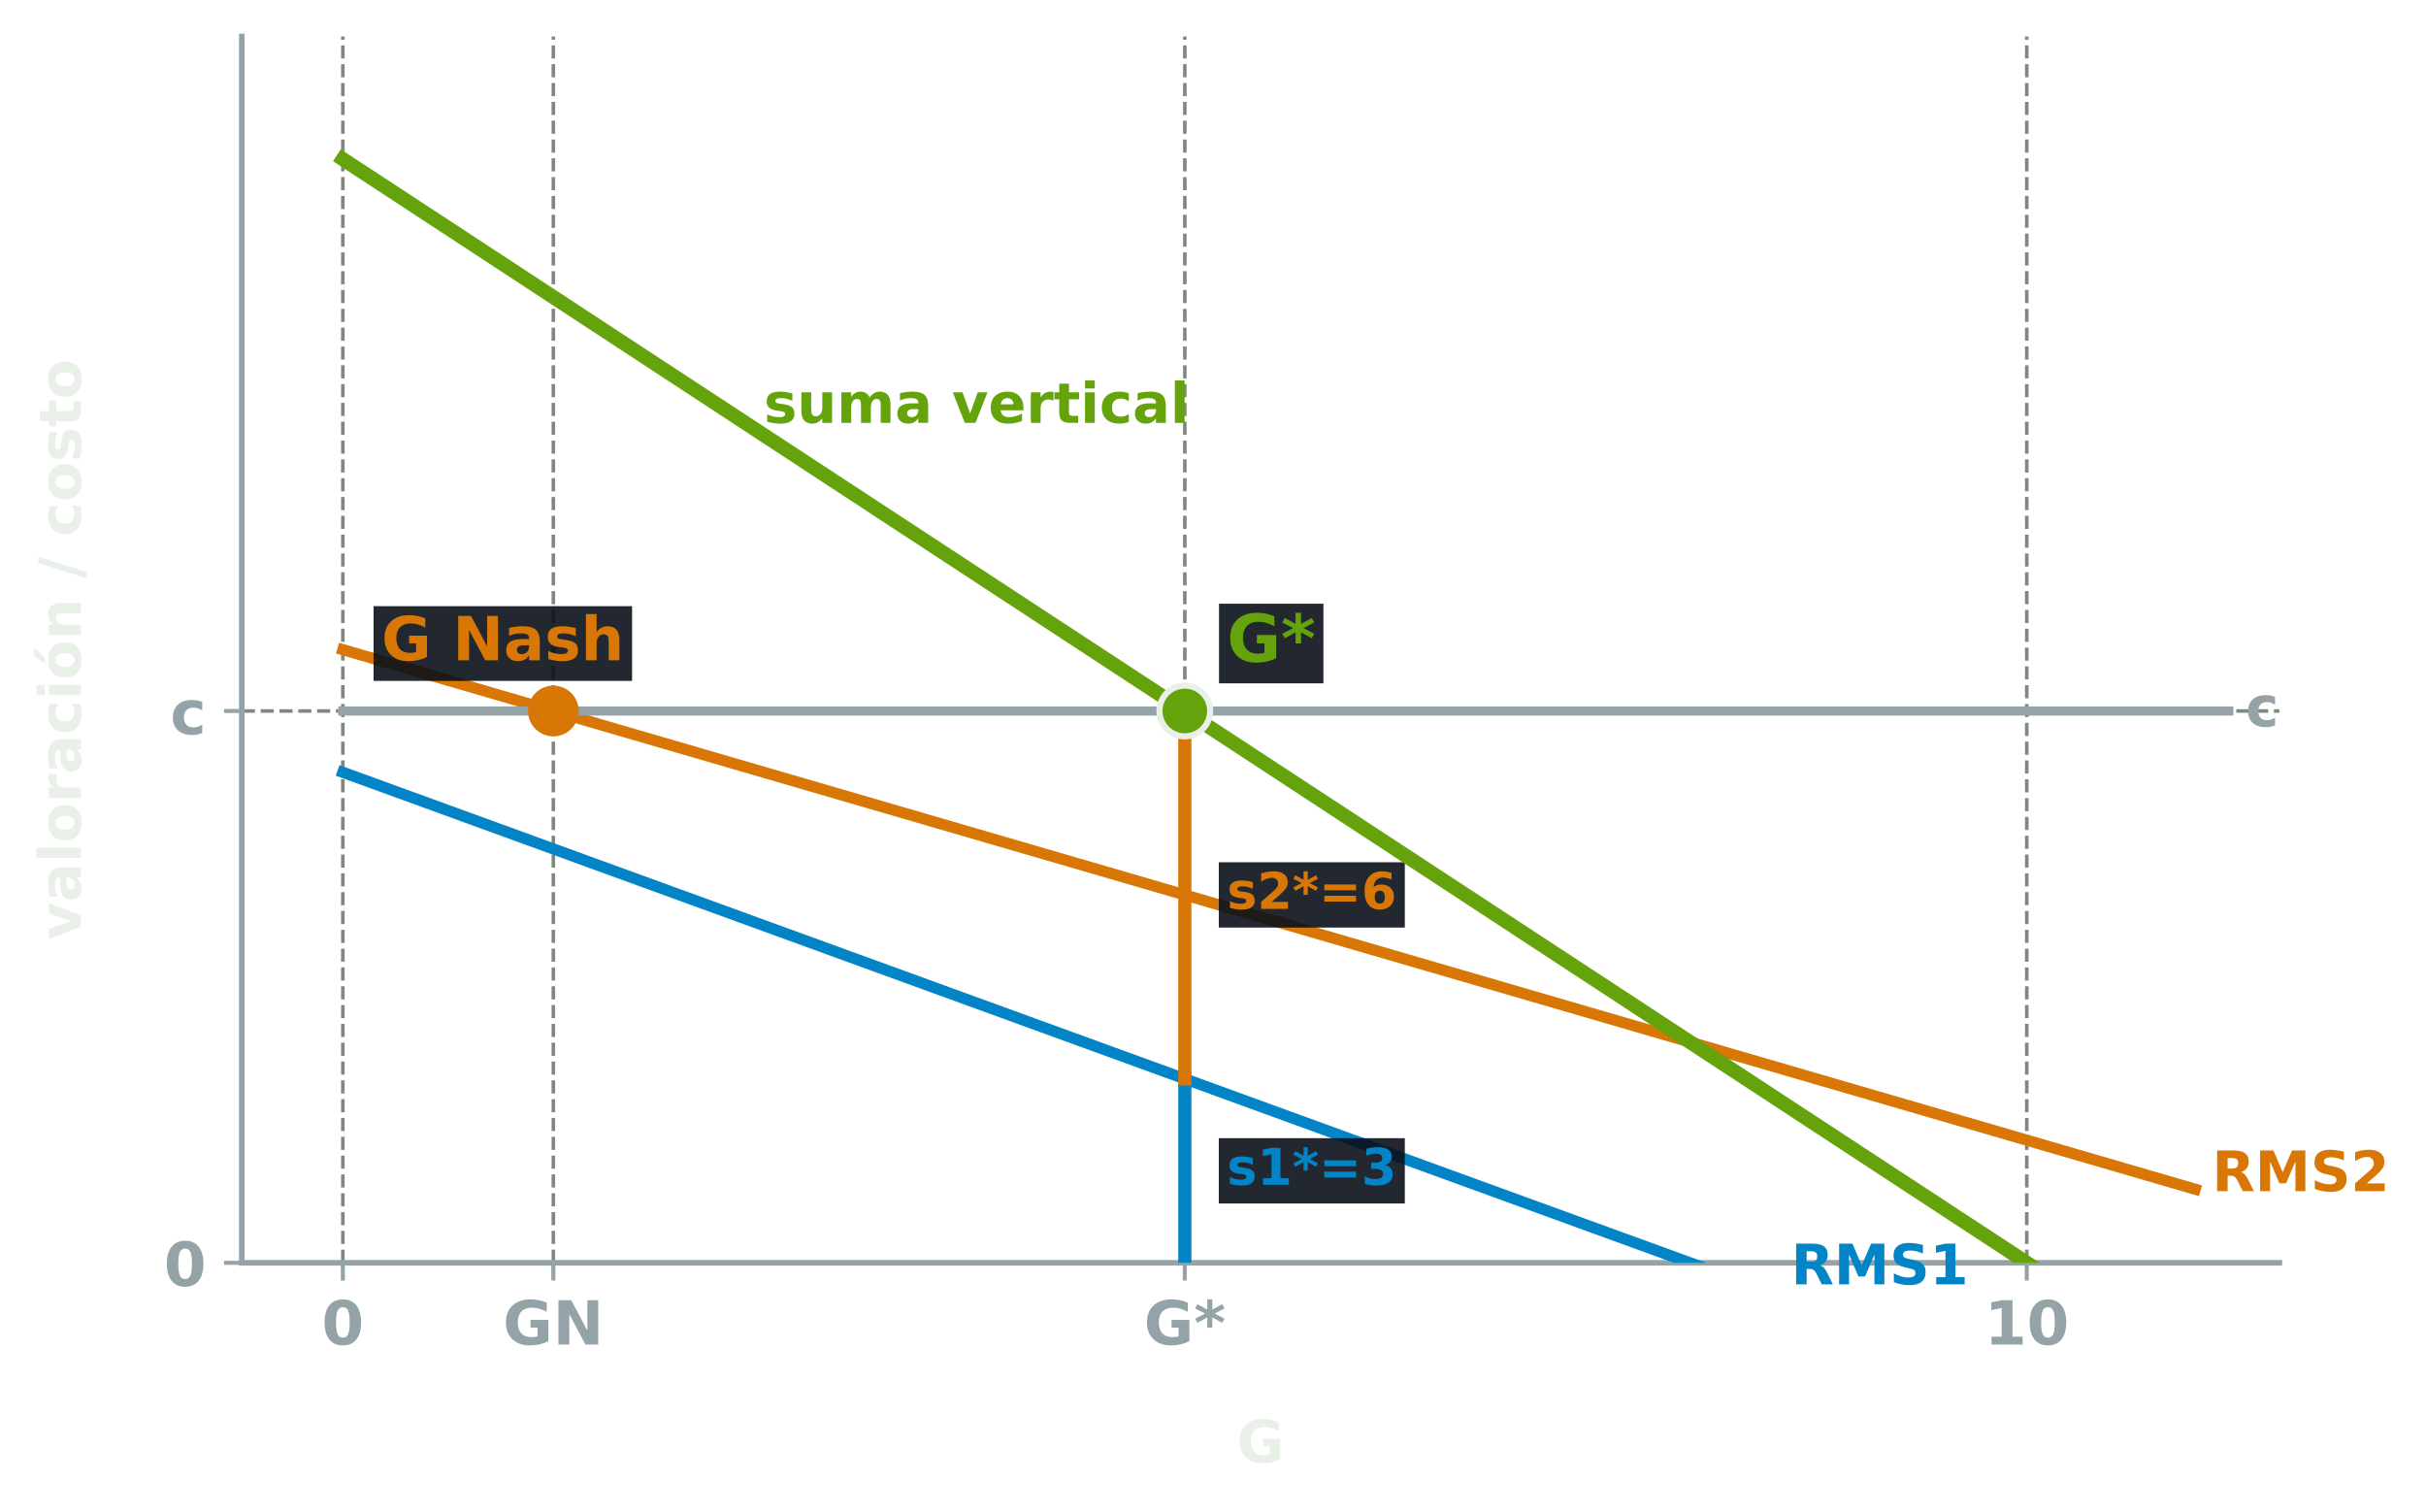
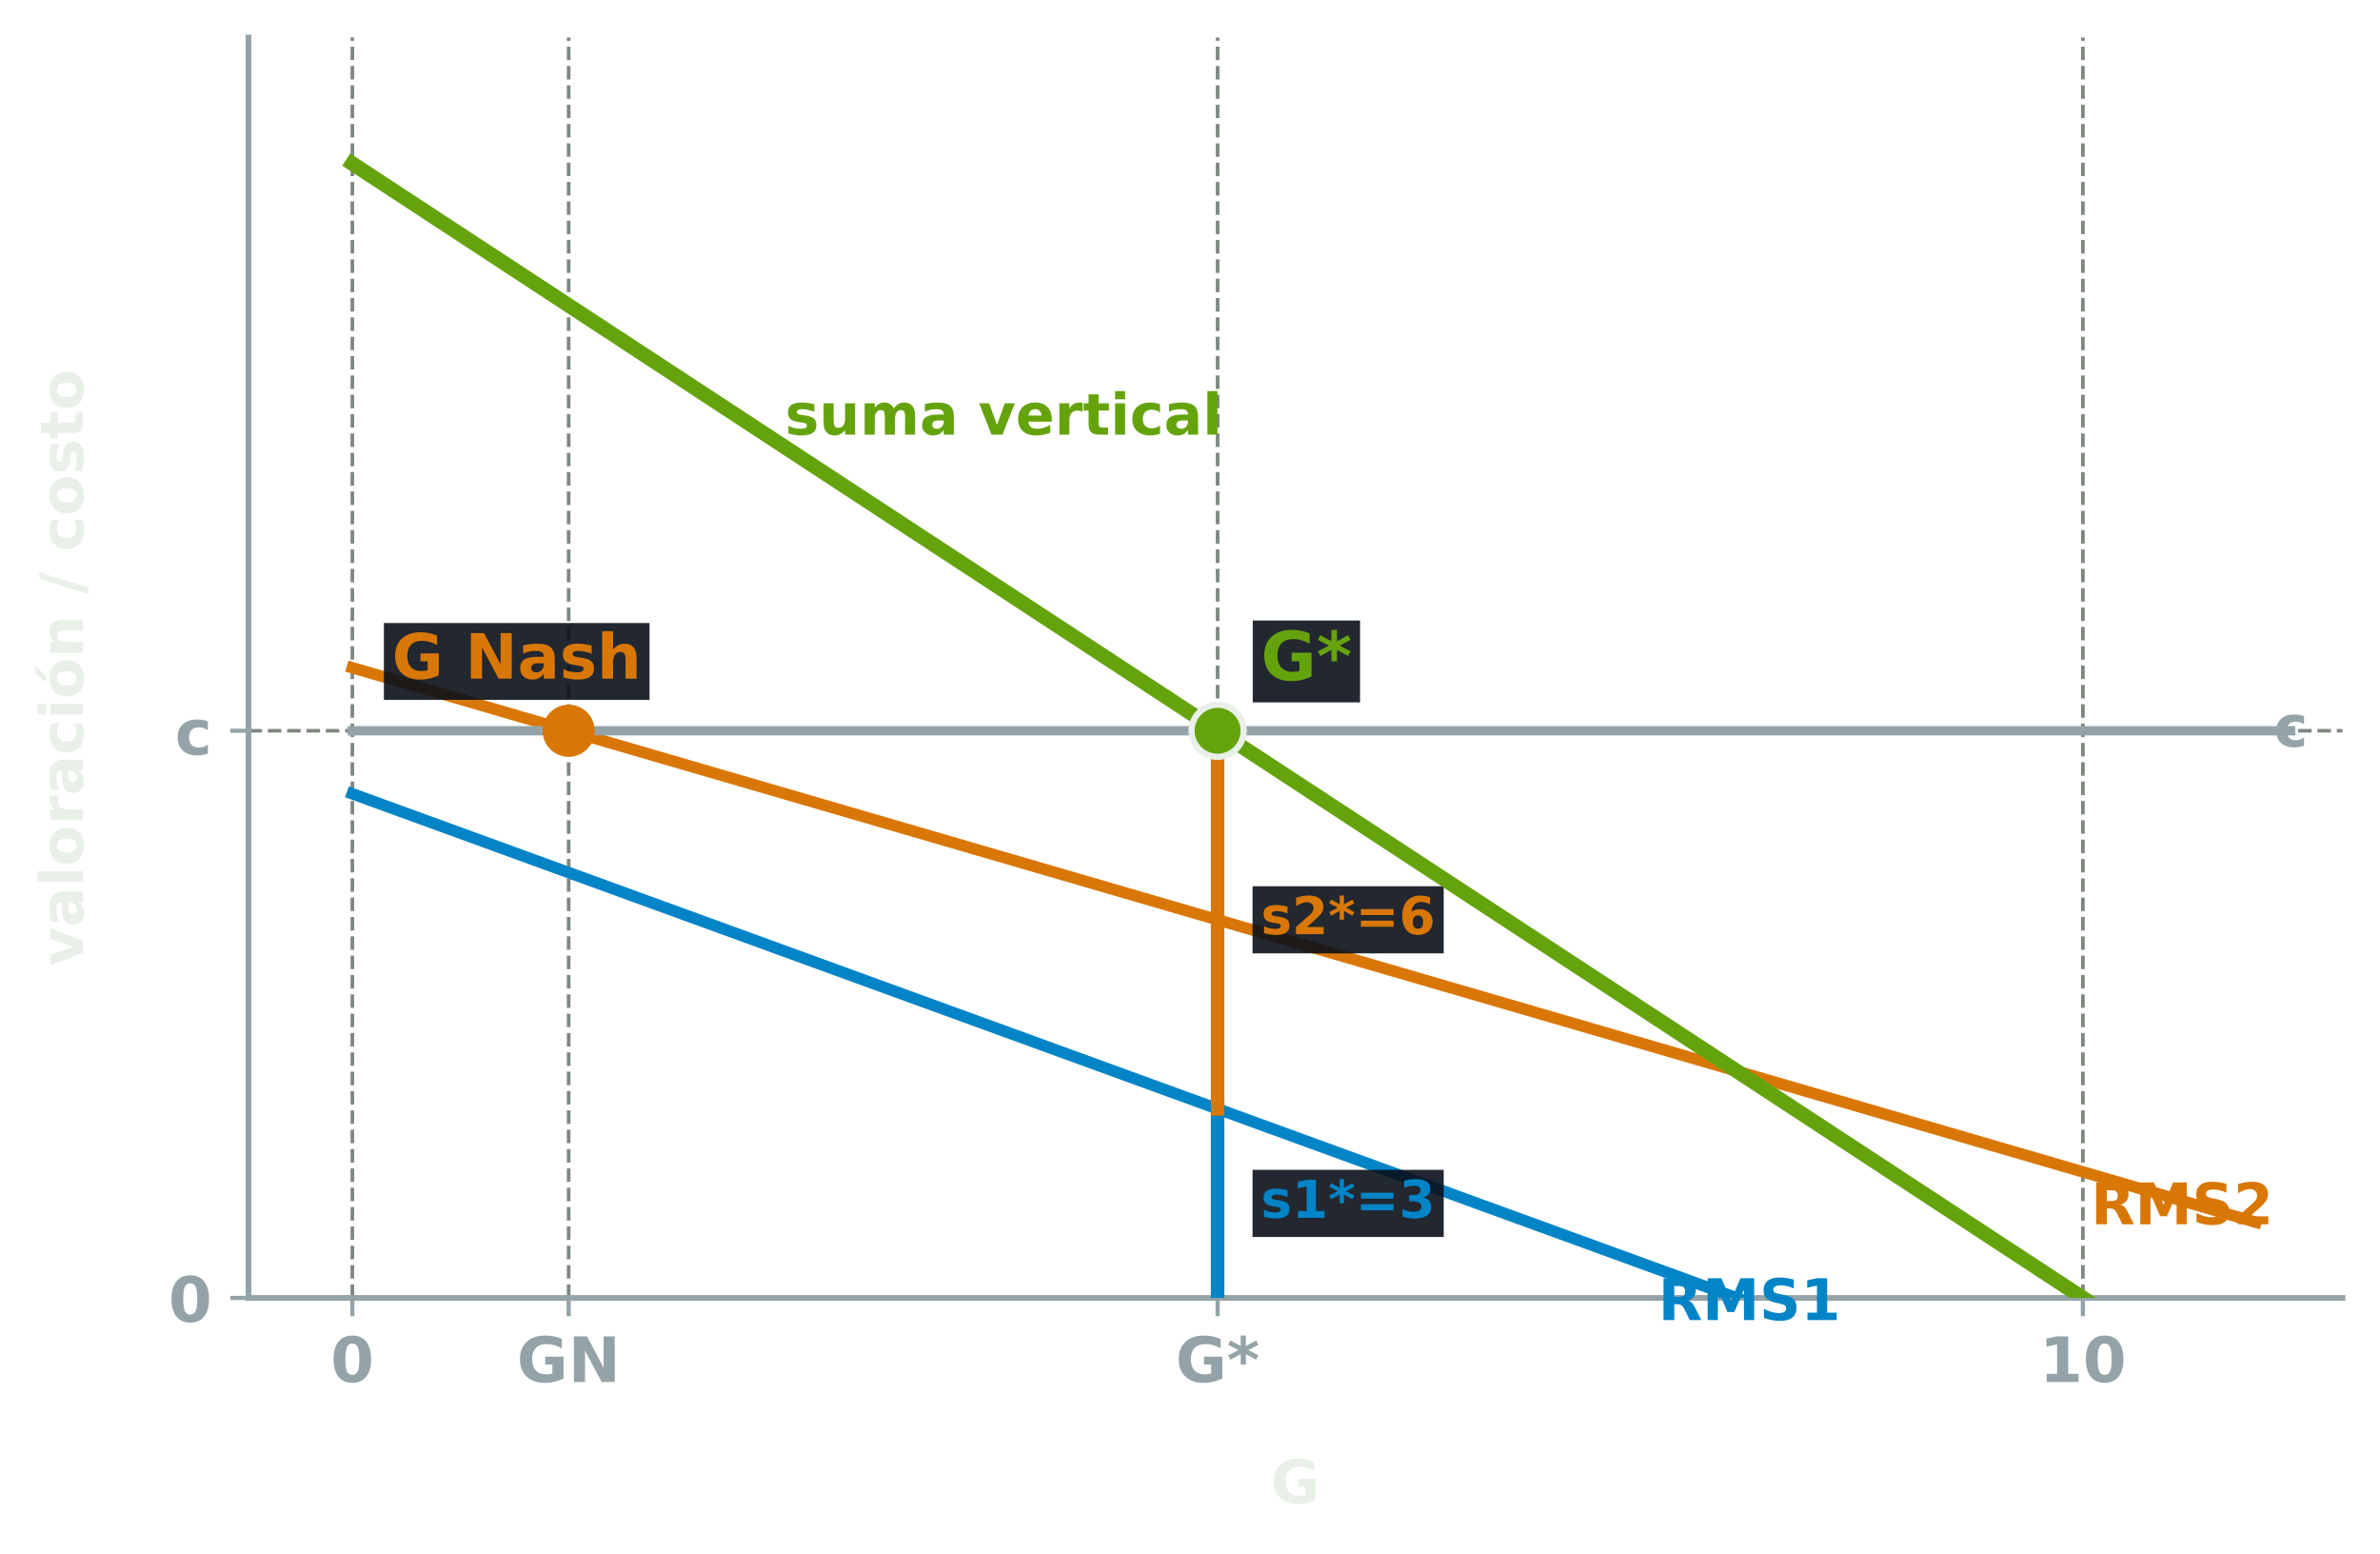
- <svg xmlns="http://www.w3.org/2000/svg" xmlns:xlink="http://www.w3.org/1999/xlink" width="478.35pt" height="297.92pt" viewBox="0 0 478.35 297.92" version="1.1">
+ <svg xmlns="http://www.w3.org/2000/svg" xmlns:xlink="http://www.w3.org/1999/xlink" width="456.639pt" height="297.92pt" viewBox="0 0 456.639 297.92" version="1.1">
  <defs>
    <style type="text/css">*{stroke-linejoin: round; stroke-linecap: butt}</style>
  </defs>
  <g id="figure_1">
    <g id="patch_1">
-       <path d="M 0 297.92  L 478.35 297.92  L 478.35 0  L 0 0  L 0 297.92  z " style="fill: none; opacity: 0" />
+       <path d="M 0 297.92  L 456.639 297.92  L 456.639 0  L 0 0  L 0 297.92  z " style="fill: none; opacity: 0" />
    </g>
    <g id="axes_1">
      <g id="patch_2">
        <path d="M 47.679 248.976  L 449.439 248.976  L 449.439 7.2  L 47.679 7.2  L 47.679 248.976  z " style="fill: none" />
      </g>
      <g id="matplotlib.axis_1">
        <g id="xtick_1">
          <g id="line2d_1">
            <path d="M 67.601 248.976  L 67.601 7.2  " clip-path="url(#p996959682b)" style="fill: none; stroke-dasharray: 2.59,1.12; stroke-dashoffset: 0; stroke: #2a3a2a; stroke-opacity: 0.6; stroke-width: 0.7" />
          </g>
          <g id="line2d_2">
            <defs>
              <path id="m409fbe080f" d="M 0 0  L 0 3.5  " style="stroke: #94a3a8; stroke-width: 0.8" />
            </defs>
            <g>
              <use xlink:href="#m409fbe080f" x="67.601" y="248.976" style="fill: #94a3a8; stroke: #94a3a8; stroke-width: 0.8" />
            </g>
          </g>
          <g id="text_1">
            <g style="fill: #94a3a8" transform="translate(63.42652 265.0941) scale(0.12 -0.12)">
              <defs>
                <path id="DejaVuSans-Bold-30" d="M 2944 2338  Q 2944 3213 2780 3570  Q 2616 3928 2228 3928  Q 1841 3928 1675 3570  Q 1509 3213 1509 2338  Q 1509 1453 1675 1090  Q 1841 728 2228 728  Q 2613 728 2778 1090  Q 2944 1453 2944 2338  z M 4147 2328  Q 4147 1169 3647 539  Q 3147 -91 2228 -91  Q 1306 -91 806 539  Q 306 1169 306 2328  Q 306 3491 806 4120  Q 1306 4750 2228 4750  Q 3147 4750 3647 4120  Q 4147 3491 4147 2328  z " transform="scale(0.015625)" />
              </defs>
              <use xlink:href="#DejaVuSans-Bold-30" />
            </g>
          </g>
        </g>
        <g id="xtick_2">
          <g id="line2d_3">
            <path d="M 109.105 248.976  L 109.105 7.2  " clip-path="url(#p996959682b)" style="fill: none; stroke-dasharray: 2.59,1.12; stroke-dashoffset: 0; stroke: #2a3a2a; stroke-opacity: 0.6; stroke-width: 0.7" />
          </g>
          <g id="line2d_4">
            <g>
              <use xlink:href="#m409fbe080f" x="109.105" y="248.976" style="fill: #94a3a8; stroke: #94a3a8; stroke-width: 0.8" />
            </g>
          </g>
          <g id="text_2">
            <g style="fill: #94a3a8" transform="translate(99.1594 265.0941) scale(0.12 -0.12)">
              <defs>
                <path id="DejaVuSans-Bold-47" d="M 4781 347  Q 4331 128 3847 18  Q 3363 -91 2847 -91  Q 1681 -91 1000 561  Q 319 1213 319 2328  Q 319 3456 1012 4103  Q 1706 4750 2913 4750  Q 3378 4750 3804 4662  Q 4231 4575 4609 4403  L 4609 3438  Q 4219 3659 3833 3768  Q 3447 3878 3059 3878  Q 2341 3878 1952 3476  Q 1563 3075 1563 2328  Q 1563 1588 1938 1184  Q 2313 781 3003 781  Q 3191 781 3352 804  Q 3513 828 3641 878  L 3641 1784  L 2906 1784  L 2906 2591  L 4781 2591  L 4781 347  z " transform="scale(0.015625)" />
                <path id="DejaVuSans-Bold-4e" d="M 588 4666  L 1931 4666  L 3628 1466  L 3628 4666  L 4769 4666  L 4769 0  L 3425 0  L 1728 3200  L 1728 0  L 588 0  L 588 4666  z " transform="scale(0.015625)" />
              </defs>
              <use xlink:href="#DejaVuSans-Bold-47" />
              <use xlink:href="#DejaVuSans-Bold-4e" x="82.08" />
            </g>
          </g>
        </g>
        <g id="xtick_3">
          <g id="line2d_5">
            <path d="M 233.618 248.976  L 233.618 7.2  " clip-path="url(#p996959682b)" style="fill: none; stroke-dasharray: 2.59,1.12; stroke-dashoffset: 0; stroke: #2a3a2a; stroke-opacity: 0.6; stroke-width: 0.7" />
          </g>
          <g id="line2d_6">
            <g>
              <use xlink:href="#m409fbe080f" x="233.618" y="248.976" style="fill: #94a3a8; stroke: #94a3a8; stroke-width: 0.8" />
            </g>
          </g>
          <g id="text_3">
            <g style="fill: #94a3a8" transform="translate(225.5552 265.0941) scale(0.12 -0.12)">
              <defs>
                <path id="DejaVuSans-Bold-2a" d="M 3219 3803  L 2188 3263  L 3219 2719  L 2981 2278  L 1941 2853  L 1941 1778  L 1409 1778  L 1409 2853  L 366 2278  L 128 2719  L 1172 3263  L 128 3803  L 366 4244  L 1409 3675  L 1409 4750  L 1941 4750  L 1941 3675  L 2981 4244  L 3219 3803  z " transform="scale(0.015625)" />
              </defs>
              <use xlink:href="#DejaVuSans-Bold-47" />
              <use xlink:href="#DejaVuSans-Bold-2a" x="82.08" />
            </g>
          </g>
        </g>
        <g id="xtick_4">
          <g id="line2d_7">
            <path d="M 399.634 248.976  L 399.634 7.2  " clip-path="url(#p996959682b)" style="fill: none; stroke-dasharray: 2.59,1.12; stroke-dashoffset: 0; stroke: #2a3a2a; stroke-opacity: 0.6; stroke-width: 0.7" />
          </g>
          <g id="line2d_8">
            <g>
              <use xlink:href="#m409fbe080f" x="399.634" y="248.976" style="fill: #94a3a8; stroke: #94a3a8; stroke-width: 0.8" />
            </g>
          </g>
          <g id="text_4">
            <g style="fill: #94a3a8" transform="translate(391.2849 265.0941) scale(0.12 -0.12)">
              <defs>
                <path id="DejaVuSans-Bold-31" d="M 750 831  L 1813 831  L 1813 3847  L 722 3622  L 722 4441  L 1806 4666  L 2950 4666  L 2950 831  L 4013 831  L 4013 0  L 750 0  L 750 831  z " transform="scale(0.015625)" />
              </defs>
              <use xlink:href="#DejaVuSans-Bold-31" />
              <use xlink:href="#DejaVuSans-Bold-30" x="69.58" />
            </g>
          </g>
        </g>
        <g id="text_5">
          <g style="fill: #e8f0e8" transform="translate(243.8397 288.328) scale(0.115 -0.115)">
            <use xlink:href="#DejaVuSans-Bold-47" />
          </g>
        </g>
      </g>
      <g id="matplotlib.axis_2">
        <g id="ytick_1">
          <g id="line2d_9">
            <path d="M 47.679 248.976  L 449.439 248.976  " clip-path="url(#p996959682b)" style="fill: none; stroke-dasharray: 2.59,1.12; stroke-dashoffset: 0; stroke: #2a3a2a; stroke-opacity: 0.6; stroke-width: 0.7" />
          </g>
          <g id="line2d_10">
            <defs>
              <path id="m766cb33b4f" d="M 0 0  L -3.5 0  " style="stroke: #94a3a8; stroke-width: 0.8" />
            </defs>
            <g>
              <use xlink:href="#m766cb33b4f" x="47.679" y="248.976" style="fill: #94a3a8; stroke: #94a3a8; stroke-width: 0.8" />
            </g>
          </g>
          <g id="text_6">
            <g style="fill: #94a3a8" transform="translate(32.32984 253.5351) scale(0.12 -0.12)">
              <use xlink:href="#DejaVuSans-Bold-30" />
            </g>
          </g>
        </g>
        <g id="ytick_2">
          <g id="line2d_11">
            <path d="M 47.679 140.177  L 449.439 140.177  " clip-path="url(#p996959682b)" style="fill: none; stroke-dasharray: 2.59,1.12; stroke-dashoffset: 0; stroke: #2a3a2a; stroke-opacity: 0.6; stroke-width: 0.7" />
          </g>
          <g id="line2d_12">
            <g>
              <use xlink:href="#m766cb33b4f" x="47.679" y="140.177" style="fill: #94a3a8; stroke: #94a3a8; stroke-width: 0.8" />
            </g>
          </g>
          <g id="text_7">
            <g style="fill: #94a3a8" transform="translate(33.56547 144.7359) scale(0.12 -0.12)">
              <defs>
                <path id="DejaVuSans-Bold-63" d="M 3366 3391  L 3366 2478  Q 3138 2634 2908 2709  Q 2678 2784 2431 2784  Q 1963 2784 1702 2511  Q 1441 2238 1441 1747  Q 1441 1256 1702 982  Q 1963 709 2431 709  Q 2694 709 2930 787  Q 3166 866 3366 1019  L 3366 103  Q 3103 6 2833 -42  Q 2563 -91 2291 -91  Q 1344 -91 809 395  Q 275 881 275 1747  Q 275 2613 809 3098  Q 1344 3584 2291 3584  Q 2566 3584 2833 3536  Q 3100 3488 3366 3391  z " transform="scale(0.015625)" />
              </defs>
              <use xlink:href="#DejaVuSans-Bold-63" />
            </g>
          </g>
        </g>
        <g id="text_8">
          <g style="fill: #e8f0e8" transform="translate(15.9382 185.3616) rotate(-90) scale(0.115 -0.115)">
            <defs>
              <path id="DejaVuSans-Bold-76" d="M 97 3500  L 1216 3500  L 2088 1081  L 2956 3500  L 4078 3500  L 2700 0  L 1472 0  L 97 3500  z " transform="scale(0.015625)" />
              <path id="DejaVuSans-Bold-61" d="M 2106 1575  Q 1756 1575 1579 1456  Q 1403 1338 1403 1106  Q 1403 894 1545 773  Q 1688 653 1941 653  Q 2256 653 2472 879  Q 2688 1106 2688 1447  L 2688 1575  L 2106 1575  z M 3816 1997  L 3816 0  L 2688 0  L 2688 519  Q 2463 200 2181 54  Q 1900 -91 1497 -91  Q 953 -91 614 226  Q 275 544 275 1050  Q 275 1666 698 1953  Q 1122 2241 2028 2241  L 2688 2241  L 2688 2328  Q 2688 2594 2478 2717  Q 2269 2841 1825 2841  Q 1466 2841 1156 2769  Q 847 2697 581 2553  L 581 3406  Q 941 3494 1303 3539  Q 1666 3584 2028 3584  Q 2975 3584 3395 3211  Q 3816 2838 3816 1997  z " transform="scale(0.015625)" />
              <path id="DejaVuSans-Bold-6c" d="M 538 4863  L 1656 4863  L 1656 0  L 538 0  L 538 4863  z " transform="scale(0.015625)" />
              <path id="DejaVuSans-Bold-6f" d="M 2203 2784  Q 1831 2784 1636 2517  Q 1441 2250 1441 1747  Q 1441 1244 1636 976  Q 1831 709 2203 709  Q 2569 709 2762 976  Q 2956 1244 2956 1747  Q 2956 2250 2762 2517  Q 2569 2784 2203 2784  z M 2203 3584  Q 3106 3584 3614 3096  Q 4122 2609 4122 1747  Q 4122 884 3614 396  Q 3106 -91 2203 -91  Q 1297 -91 786 396  Q 275 884 275 1747  Q 275 2609 786 3096  Q 1297 3584 2203 3584  z " transform="scale(0.015625)" />
              <path id="DejaVuSans-Bold-72" d="M 3138 2547  Q 2991 2616 2845 2648  Q 2700 2681 2553 2681  Q 2122 2681 1889 2404  Q 1656 2128 1656 1613  L 1656 0  L 538 0  L 538 3500  L 1656 3500  L 1656 2925  Q 1872 3269 2151 3426  Q 2431 3584 2822 3584  Q 2878 3584 2943 3579  Q 3009 3575 3134 3559  L 3138 2547  z " transform="scale(0.015625)" />
              <path id="DejaVuSans-Bold-69" d="M 538 3500  L 1656 3500  L 1656 0  L 538 0  L 538 3500  z M 538 4863  L 1656 4863  L 1656 3950  L 538 3950  L 538 4863  z " transform="scale(0.015625)" />
              <path id="DejaVuSans-Bold-f3" d="M 2203 2784  Q 1831 2784 1636 2517  Q 1441 2250 1441 1747  Q 1441 1244 1636 976  Q 1831 709 2203 709  Q 2569 709 2762 976  Q 2956 1244 2956 1747  Q 2956 2250 2762 2517  Q 2569 2784 2203 2784  z M 2203 3584  Q 3106 3584 3614 3096  Q 4122 2609 4122 1747  Q 4122 884 3614 396  Q 3106 -91 2203 -91  Q 1297 -91 786 396  Q 275 884 275 1747  Q 275 2609 786 3096  Q 1297 3584 2203 3584  z M 2694 5119  L 3578 5119  L 2425 3944  L 1813 3944  L 2694 5119  z " transform="scale(0.015625)" />
              <path id="DejaVuSans-Bold-6e" d="M 4056 2131  L 4056 0  L 2931 0  L 2931 347  L 2931 1631  Q 2931 2084 2911 2256  Q 2891 2428 2841 2509  Q 2775 2619 2662 2680  Q 2550 2741 2406 2741  Q 2056 2741 1856 2470  Q 1656 2200 1656 1722  L 1656 0  L 538 0  L 538 3500  L 1656 3500  L 1656 2988  Q 1909 3294 2193 3439  Q 2478 3584 2822 3584  Q 3428 3584 3742 3212  Q 4056 2841 4056 2131  z " transform="scale(0.015625)" />
              <path id="DejaVuSans-Bold-20" transform="scale(0.015625)" />
              <path id="DejaVuSans-Bold-2f" d="M 1644 4666  L 2338 4666  L 691 -594  L 0 -594  L 1644 4666  z " transform="scale(0.015625)" />
              <path id="DejaVuSans-Bold-73" d="M 3272 3391  L 3272 2541  Q 2913 2691 2578 2766  Q 2244 2841 1947 2841  Q 1628 2841 1473 2761  Q 1319 2681 1319 2516  Q 1319 2381 1436 2309  Q 1553 2238 1856 2203  L 2053 2175  Q 2913 2066 3209 1816  Q 3506 1566 3506 1031  Q 3506 472 3093 190  Q 2681 -91 1863 -91  Q 1516 -91 1145 -36  Q 775 19 384 128  L 384 978  Q 719 816 1070 734  Q 1422 653 1784 653  Q 2113 653 2278 743  Q 2444 834 2444 1013  Q 2444 1163 2330 1236  Q 2216 1309 1875 1350  L 1678 1375  Q 931 1469 631 1722  Q 331 1975 331 2491  Q 331 3047 712 3315  Q 1094 3584 1881 3584  Q 2191 3584 2531 3537  Q 2872 3491 3272 3391  z " transform="scale(0.015625)" />
              <path id="DejaVuSans-Bold-74" d="M 1759 4494  L 1759 3500  L 2913 3500  L 2913 2700  L 1759 2700  L 1759 1216  Q 1759 972 1856 886  Q 1953 800 2241 800  L 2816 800  L 2816 0  L 1856 0  Q 1194 0 917 276  Q 641 553 641 1216  L 641 2700  L 84 2700  L 84 3500  L 641 3500  L 641 4494  L 1759 4494  z " transform="scale(0.015625)" />
            </defs>
            <use xlink:href="#DejaVuSans-Bold-76" />
            <use xlink:href="#DejaVuSans-Bold-61" x="65.186" />
            <use xlink:href="#DejaVuSans-Bold-6c" x="132.666" />
            <use xlink:href="#DejaVuSans-Bold-6f" x="166.943" />
            <use xlink:href="#DejaVuSans-Bold-72" x="235.645" />
            <use xlink:href="#DejaVuSans-Bold-61" x="284.961" />
            <use xlink:href="#DejaVuSans-Bold-63" x="352.441" />
            <use xlink:href="#DejaVuSans-Bold-69" x="411.719" />
            <use xlink:href="#DejaVuSans-Bold-f3" x="445.996" />
            <use xlink:href="#DejaVuSans-Bold-6e" x="514.697" />
            <use xlink:href="#DejaVuSans-Bold-20" x="585.889" />
            <use xlink:href="#DejaVuSans-Bold-2f" x="620.703" />
            <use xlink:href="#DejaVuSans-Bold-20" x="657.227" />
            <use xlink:href="#DejaVuSans-Bold-63" x="692.041" />
            <use xlink:href="#DejaVuSans-Bold-6f" x="751.318" />
            <use xlink:href="#DejaVuSans-Bold-73" x="820.02" />
            <use xlink:href="#DejaVuSans-Bold-74" x="879.541" />
            <use xlink:href="#DejaVuSans-Bold-6f" x="927.344" />
          </g>
        </g>
      </g>
      <g id="line2d_13">
        <path d="M 233.618 248.976  L 233.618 140.177  " clip-path="url(#p996959682b)" style="fill: none; stroke-dasharray: 1.2,1.98; stroke-dashoffset: 0; stroke: #94a3a8; stroke-opacity: 0.8; stroke-width: 1.2" />
      </g>
      <g id="line2d_14">
        <path d="M 67.601 140.177  L 233.618 140.177  " clip-path="url(#p996959682b)" style="fill: none; stroke-dasharray: 1.2,1.98; stroke-dashoffset: 0; stroke: #94a3a8; stroke-opacity: 0.8; stroke-width: 1.2" />
      </g>
      <g id="patch_3">
        <path d="M 47.679 248.976  L 47.679 7.2  " style="fill: none; stroke: #94a3a8; stroke-width: 1.1; stroke-linejoin: miter; stroke-linecap: square" />
      </g>
      <g id="patch_4">
        <path d="M 47.679 248.976  L 449.439 248.976  " style="fill: none; stroke: #94a3a8; stroke-width: 1.1; stroke-linejoin: miter; stroke-linecap: square" />
      </g>
      <g id="line2d_15">
        <path d="M 67.601 152.266  L 432.838 285.242  L 432.838 285.242  " clip-path="url(#p996959682b)" style="fill: none; stroke: #0284c7; stroke-width: 2.2; stroke-linecap: square" />
      </g>
-       <g id="text_9">
-         <g style="fill: #0284c7" transform="translate(353.1496 253.2202) scale(0.11 -0.11)">
+       <g id="end-label">
+         <g style="fill: #0284c7" transform="translate(318.1576 253.2202) scale(0.11 -0.11)">
          <defs>
            <path id="DejaVuSans-Bold-52" d="M 2297 2597  Q 2675 2597 2839 2737  Q 3003 2878 3003 3200  Q 3003 3519 2839 3656  Q 2675 3794 2297 3794  L 1791 3794  L 1791 2597  L 2297 2597  z M 1791 1766  L 1791 0  L 588 0  L 588 4666  L 2425 4666  Q 3347 4666 3776 4356  Q 4206 4047 4206 3378  Q 4206 2916 3982 2619  Q 3759 2322 3309 2181  Q 3556 2125 3751 1926  Q 3947 1728 4147 1325  L 4800 0  L 3519 0  L 2950 1159  Q 2778 1509 2601 1637  Q 2425 1766 2131 1766  L 1791 1766  z " transform="scale(0.015625)" />
            <path id="DejaVuSans-Bold-4d" d="M 588 4666  L 2119 4666  L 3181 2169  L 4250 4666  L 5778 4666  L 5778 0  L 4641 0  L 4641 3413  L 3566 897  L 2803 897  L 1728 3413  L 1728 0  L 588 0  L 588 4666  z " transform="scale(0.015625)" />
            <path id="DejaVuSans-Bold-53" d="M 3834 4519  L 3834 3531  Q 3450 3703 3084 3790  Q 2719 3878 2394 3878  Q 1963 3878 1756 3759  Q 1550 3641 1550 3391  Q 1550 3203 1689 3098  Q 1828 2994 2194 2919  L 2706 2816  Q 3484 2659 3812 2340  Q 4141 2022 4141 1434  Q 4141 663 3683 286  Q 3225 -91 2284 -91  Q 1841 -91 1394 -6  Q 947 78 500 244  L 500 1259  Q 947 1022 1364 901  Q 1781 781 2169 781  Q 2563 781 2772 912  Q 2981 1044 2981 1288  Q 2981 1506 2839 1625  Q 2697 1744 2272 1838  L 1806 1941  Q 1106 2091 782 2419  Q 459 2747 459 3303  Q 459 4000 909 4375  Q 1359 4750 2203 4750  Q 2588 4750 2994 4692  Q 3400 4634 3834 4519  z " transform="scale(0.015625)" />
          </defs>
          <use xlink:href="#DejaVuSans-Bold-52" />
          <use xlink:href="#DejaVuSans-Bold-4d" x="77.002" />
          <use xlink:href="#DejaVuSans-Bold-53" x="176.514" />
          <use xlink:href="#DejaVuSans-Bold-31" x="248.535" />
        </g>
      </g>
      <g id="line2d_16">
        <path d="M 67.601 128.088  L 432.838 234.469  L 432.838 234.469  " clip-path="url(#p996959682b)" style="fill: none; stroke: #d97706; stroke-width: 2.2; stroke-linecap: square" />
      </g>
-       <g id="text_10">
-         <g style="fill: #d97706" transform="translate(436.1579 234.8452) scale(0.11 -0.11)">
+       <g id="end-label">
+         <g style="fill: #d97706" transform="translate(401.1659 234.8452) scale(0.11 -0.11)">
          <defs>
            <path id="DejaVuSans-Bold-32" d="M 1844 884  L 3897 884  L 3897 0  L 506 0  L 506 884  L 2209 2388  Q 2438 2594 2547 2791  Q 2656 2988 2656 3200  Q 2656 3528 2436 3728  Q 2216 3928 1850 3928  Q 1569 3928 1234 3808  Q 900 3688 519 3450  L 519 4475  Q 925 4609 1322 4679  Q 1719 4750 2100 4750  Q 2938 4750 3402 4381  Q 3866 4013 3866 3353  Q 3866 2972 3669 2642  Q 3472 2313 2841 1759  L 1844 884  z " transform="scale(0.015625)" />
          </defs>
          <use xlink:href="#DejaVuSans-Bold-52" />
          <use xlink:href="#DejaVuSans-Bold-4d" x="77.002" />
          <use xlink:href="#DejaVuSans-Bold-53" x="176.514" />
          <use xlink:href="#DejaVuSans-Bold-32" x="248.535" />
        </g>
      </g>
-       <g id="text_11">
+       <g id="end-label">
        <g style="fill: #65a30d" transform="translate(150.6095 83.37255) scale(0.11 -0.11)">
          <defs>
            <path id="DejaVuSans-Bold-75" d="M 500 1363  L 500 3500  L 1625 3500  L 1625 3150  Q 1625 2866 1622 2436  Q 1619 2006 1619 1863  Q 1619 1441 1641 1255  Q 1663 1069 1716 984  Q 1784 875 1895 815  Q 2006 756 2150 756  Q 2500 756 2700 1025  Q 2900 1294 2900 1772  L 2900 3500  L 4019 3500  L 4019 0  L 2900 0  L 2900 506  Q 2647 200 2364 54  Q 2081 -91 1741 -91  Q 1134 -91 817 281  Q 500 653 500 1363  z " transform="scale(0.015625)" />
            <path id="DejaVuSans-Bold-6d" d="M 3781 2919  Q 3994 3244 4286 3414  Q 4578 3584 4928 3584  Q 5531 3584 5847 3212  Q 6163 2841 6163 2131  L 6163 0  L 5038 0  L 5038 1825  Q 5041 1866 5042 1909  Q 5044 1953 5044 2034  Q 5044 2406 4934 2573  Q 4825 2741 4581 2741  Q 4263 2741 4089 2478  Q 3916 2216 3909 1719  L 3909 0  L 2784 0  L 2784 1825  Q 2784 2406 2684 2573  Q 2584 2741 2328 2741  Q 2006 2741 1831 2477  Q 1656 2213 1656 1722  L 1656 0  L 531 0  L 531 3500  L 1656 3500  L 1656 2988  Q 1863 3284 2130 3434  Q 2397 3584 2719 3584  Q 3081 3584 3359 3409  Q 3638 3234 3781 2919  z " transform="scale(0.015625)" />
            <path id="DejaVuSans-Bold-65" d="M 4031 1759  L 4031 1441  L 1416 1441  Q 1456 1047 1700 850  Q 1944 653 2381 653  Q 2734 653 3104 758  Q 3475 863 3866 1075  L 3866 213  Q 3469 63 3072 -14  Q 2675 -91 2278 -91  Q 1328 -91 801 392  Q 275 875 275 1747  Q 275 2603 792 3093  Q 1309 3584 2216 3584  Q 3041 3584 3536 3087  Q 4031 2591 4031 1759  z M 2881 2131  Q 2881 2450 2695 2645  Q 2509 2841 2209 2841  Q 1884 2841 1681 2658  Q 1478 2475 1428 2131  L 2881 2131  z " transform="scale(0.015625)" />
          </defs>
          <use xlink:href="#DejaVuSans-Bold-73" />
          <use xlink:href="#DejaVuSans-Bold-75" x="59.521" />
          <use xlink:href="#DejaVuSans-Bold-6d" x="130.713" />
          <use xlink:href="#DejaVuSans-Bold-61" x="234.912" />
          <use xlink:href="#DejaVuSans-Bold-20" x="302.393" />
          <use xlink:href="#DejaVuSans-Bold-76" x="337.207" />
          <use xlink:href="#DejaVuSans-Bold-65" x="402.393" />
          <use xlink:href="#DejaVuSans-Bold-72" x="470.215" />
          <use xlink:href="#DejaVuSans-Bold-74" x="519.531" />
          <use xlink:href="#DejaVuSans-Bold-69" x="567.334" />
          <use xlink:href="#DejaVuSans-Bold-63" x="601.611" />
          <use xlink:href="#DejaVuSans-Bold-61" x="660.889" />
          <use xlink:href="#DejaVuSans-Bold-6c" x="728.369" />
        </g>
      </g>
      <g id="line2d_17">
        <path d="M 67.601 140.177  L 439.478 140.177  " clip-path="url(#p996959682b)" style="fill: none; stroke: #94a3a8; stroke-width: 1.8; stroke-linecap: square" />
      </g>
-       <g id="text_12">
-         <g style="fill: #94a3a8" transform="translate(442.7986 143.2121) scale(0.11 -0.11)">
+       <g id="end-label">
+         <g style="fill: #94a3a8" transform="translate(436.2776 143.2121) scale(0.11 -0.11)">
          <use xlink:href="#DejaVuSans-Bold-63" />
        </g>
      </g>
-       <g id="text_13">
+       <g id="text_9">
        <g id="patch_5">
          <path d="M 73.658 134.246  L 124.63 134.246  L 124.63 119.512  L 73.658 119.512  z " style="fill: #0a0f1a; opacity: 0.9" />
        </g>
        <g style="fill: #d97706" transform="translate(75.21841 130.1904) scale(0.12 -0.12)">
          <defs>
            <path id="DejaVuSans-Bold-68" d="M 4056 2131  L 4056 0  L 2931 0  L 2931 347  L 2931 1625  Q 2931 2084 2911 2256  Q 2891 2428 2841 2509  Q 2775 2619 2662 2680  Q 2550 2741 2406 2741  Q 2056 2741 1856 2470  Q 1656 2200 1656 1722  L 1656 0  L 538 0  L 538 4863  L 1656 4863  L 1656 2988  Q 1909 3294 2193 3439  Q 2478 3584 2822 3584  Q 3428 3584 3742 3212  Q 4056 2841 4056 2131  z " transform="scale(0.015625)" />
          </defs>
          <use xlink:href="#DejaVuSans-Bold-47" />
          <use xlink:href="#DejaVuSans-Bold-20" x="82.08" />
          <use xlink:href="#DejaVuSans-Bold-4e" x="116.895" />
          <use xlink:href="#DejaVuSans-Bold-61" x="200.586" />
          <use xlink:href="#DejaVuSans-Bold-73" x="268.066" />
          <use xlink:href="#DejaVuSans-Bold-68" x="327.588" />
        </g>
      </g>
-       <g id="text_14">
+       <g id="text_10">
        <g id="patch_6">
          <path d="M 240.359 134.73  L 260.947 134.73  L 260.947 119.028  L 240.359 119.028  z " style="fill: #0a0f1a; opacity: 0.9" />
        </g>
        <g style="fill: #65a30d" transform="translate(241.9186 130.4663) scale(0.13 -0.13)">
          <use xlink:href="#DejaVuSans-Bold-47" />
          <use xlink:href="#DejaVuSans-Bold-2a" x="82.08" />
        </g>
      </g>
-       <g id="text_15">
+       <g id="text_11">
        <g id="patch_7">
          <path d="M 240.319 237.282  L 276.995 237.282  L 276.995 224.404  L 240.319 224.404  z " style="fill: #0a0f1a; opacity: 0.9" />
        </g>
        <g style="fill: #0284c7" transform="translate(241.9186 233.6022) scale(0.1 -0.1)">
          <defs>
            <path id="DejaVuSans-Bold-3d" d="M 678 3084  L 4684 3084  L 4684 2350  L 678 2350  L 678 3084  z M 678 1663  L 4684 1663  L 4684 922  L 678 922  L 678 1663  z " transform="scale(0.015625)" />
            <path id="DejaVuSans-Bold-33" d="M 2981 2516  Q 3453 2394 3698 2092  Q 3944 1791 3944 1325  Q 3944 631 3412 270  Q 2881 -91 1863 -91  Q 1503 -91 1142 -33  Q 781 25 428 141  L 428 1069  Q 766 900 1098 814  Q 1431 728 1753 728  Q 2231 728 2486 893  Q 2741 1059 2741 1369  Q 2741 1688 2480 1852  Q 2219 2016 1709 2016  L 1228 2016  L 1228 2791  L 1734 2791  Q 2188 2791 2409 2933  Q 2631 3075 2631 3366  Q 2631 3634 2415 3781  Q 2200 3928 1806 3928  Q 1516 3928 1219 3862  Q 922 3797 628 3669  L 628 4550  Q 984 4650 1334 4700  Q 1684 4750 2022 4750  Q 2931 4750 3382 4451  Q 3834 4153 3834 3553  Q 3834 3144 3618 2883  Q 3403 2622 2981 2516  z " transform="scale(0.015625)" />
          </defs>
          <use xlink:href="#DejaVuSans-Bold-73" />
          <use xlink:href="#DejaVuSans-Bold-31" x="59.521" />
          <use xlink:href="#DejaVuSans-Bold-2a" x="129.102" />
          <use xlink:href="#DejaVuSans-Bold-3d" x="181.396" />
          <use xlink:href="#DejaVuSans-Bold-33" x="265.186" />
        </g>
      </g>
-       <g id="text_16">
+       <g id="text_12">
        <g id="patch_8">
          <path d="M 240.319 182.882  L 276.995 182.882  L 276.995 170.004  L 240.319 170.004  z " style="fill: #0a0f1a; opacity: 0.9" />
        </g>
        <g style="fill: #d97706" transform="translate(241.9186 179.2026) scale(0.1 -0.1)">
          <defs>
            <path id="DejaVuSans-Bold-36" d="M 2316 2303  Q 2000 2303 1842 2098  Q 1684 1894 1684 1484  Q 1684 1075 1842 870  Q 2000 666 2316 666  Q 2634 666 2792 870  Q 2950 1075 2950 1484  Q 2950 1894 2792 2098  Q 2634 2303 2316 2303  z M 3803 4544  L 3803 3681  Q 3506 3822 3243 3889  Q 2981 3956 2731 3956  Q 2194 3956 1894 3657  Q 1594 3359 1544 2772  Q 1750 2925 1990 3001  Q 2231 3078 2516 3078  Q 3231 3078 3670 2659  Q 4109 2241 4109 1563  Q 4109 813 3618 361  Q 3128 -91 2303 -91  Q 1394 -91 895 523  Q 397 1138 397 2266  Q 397 3422 980 4083  Q 1563 4744 2578 4744  Q 2900 4744 3203 4694  Q 3506 4644 3803 4544  z " transform="scale(0.015625)" />
          </defs>
          <use xlink:href="#DejaVuSans-Bold-73" />
          <use xlink:href="#DejaVuSans-Bold-32" x="59.521" />
          <use xlink:href="#DejaVuSans-Bold-2a" x="129.102" />
          <use xlink:href="#DejaVuSans-Bold-3d" x="181.396" />
          <use xlink:href="#DejaVuSans-Bold-36" x="265.186" />
        </g>
      </g>
      <g id="line2d_18">
        <path d="M 67.601 31.378  L 432.838 270.736  L 432.838 270.736  " clip-path="url(#p996959682b)" style="fill: none; stroke: #65a30d; stroke-width: 2.8; stroke-linecap: square" />
      </g>
      <g id="line2d_19">
        <path d="M 233.618 248.976  L 233.618 212.71  " clip-path="url(#p996959682b)" style="fill: none; stroke: #0284c7; stroke-width: 2.6; stroke-linecap: square" />
      </g>
      <g id="line2d_20">
        <path d="M 233.618 212.71  L 233.618 140.177  " clip-path="url(#p996959682b)" style="fill: none; stroke: #d97706; stroke-width: 2.6; stroke-linecap: square" />
      </g>
      <g id="line2d_21">
        <defs>
          <path id="m9be37b8112" d="M 0 4.5  C 1.193 4.5 2.338 4.026 3.182 3.182  C 4.026 2.338 4.5 1.193 4.5 0  C 4.5 -1.193 4.026 -2.338 3.182 -3.182  C 2.338 -4.026 1.193 -4.5 0 -4.5  C -1.193 -4.5 -2.338 -4.026 -3.182 -3.182  C -4.026 -2.338 -4.5 -1.193 -4.5 0  C -4.5 1.193 -4.026 2.338 -3.182 3.182  C -2.338 4.026 -1.193 4.5 0 4.5  z " style="stroke: #d97706" />
        </defs>
        <g clip-path="url(#p996959682b)">
          <use xlink:href="#m9be37b8112" x="109.105" y="140.177" style="fill: #d97706; stroke: #d97706" />
        </g>
      </g>
      <g id="line2d_22">
        <defs>
          <path id="m6c3d6e5392" d="M 0 5  C 1.326 5 2.598 4.473 3.536 3.536  C 4.473 2.598 5 1.326 5 0  C 5 -1.326 4.473 -2.598 3.536 -3.536  C 2.598 -4.473 1.326 -5 0 -5  C -1.326 -5 -2.598 -4.473 -3.536 -3.536  C -4.473 -2.598 -5 -1.326 -5 0  C -5 1.326 -4.473 2.598 -3.536 3.536  C -2.598 4.473 -1.326 5 0 5  z " style="stroke: #e8f0e8; stroke-width: 1.2" />
        </defs>
        <g clip-path="url(#p996959682b)">
          <use xlink:href="#m6c3d6e5392" x="233.618" y="140.177" style="fill: #65a30d; stroke: #e8f0e8; stroke-width: 1.2" />
        </g>
      </g>
    </g>
  </g>
  <defs>
    <clipPath id="p996959682b">
      <rect x="47.679" y="7.2" width="401.76" height="241.776" />
    </clipPath>
  </defs>
</svg>
